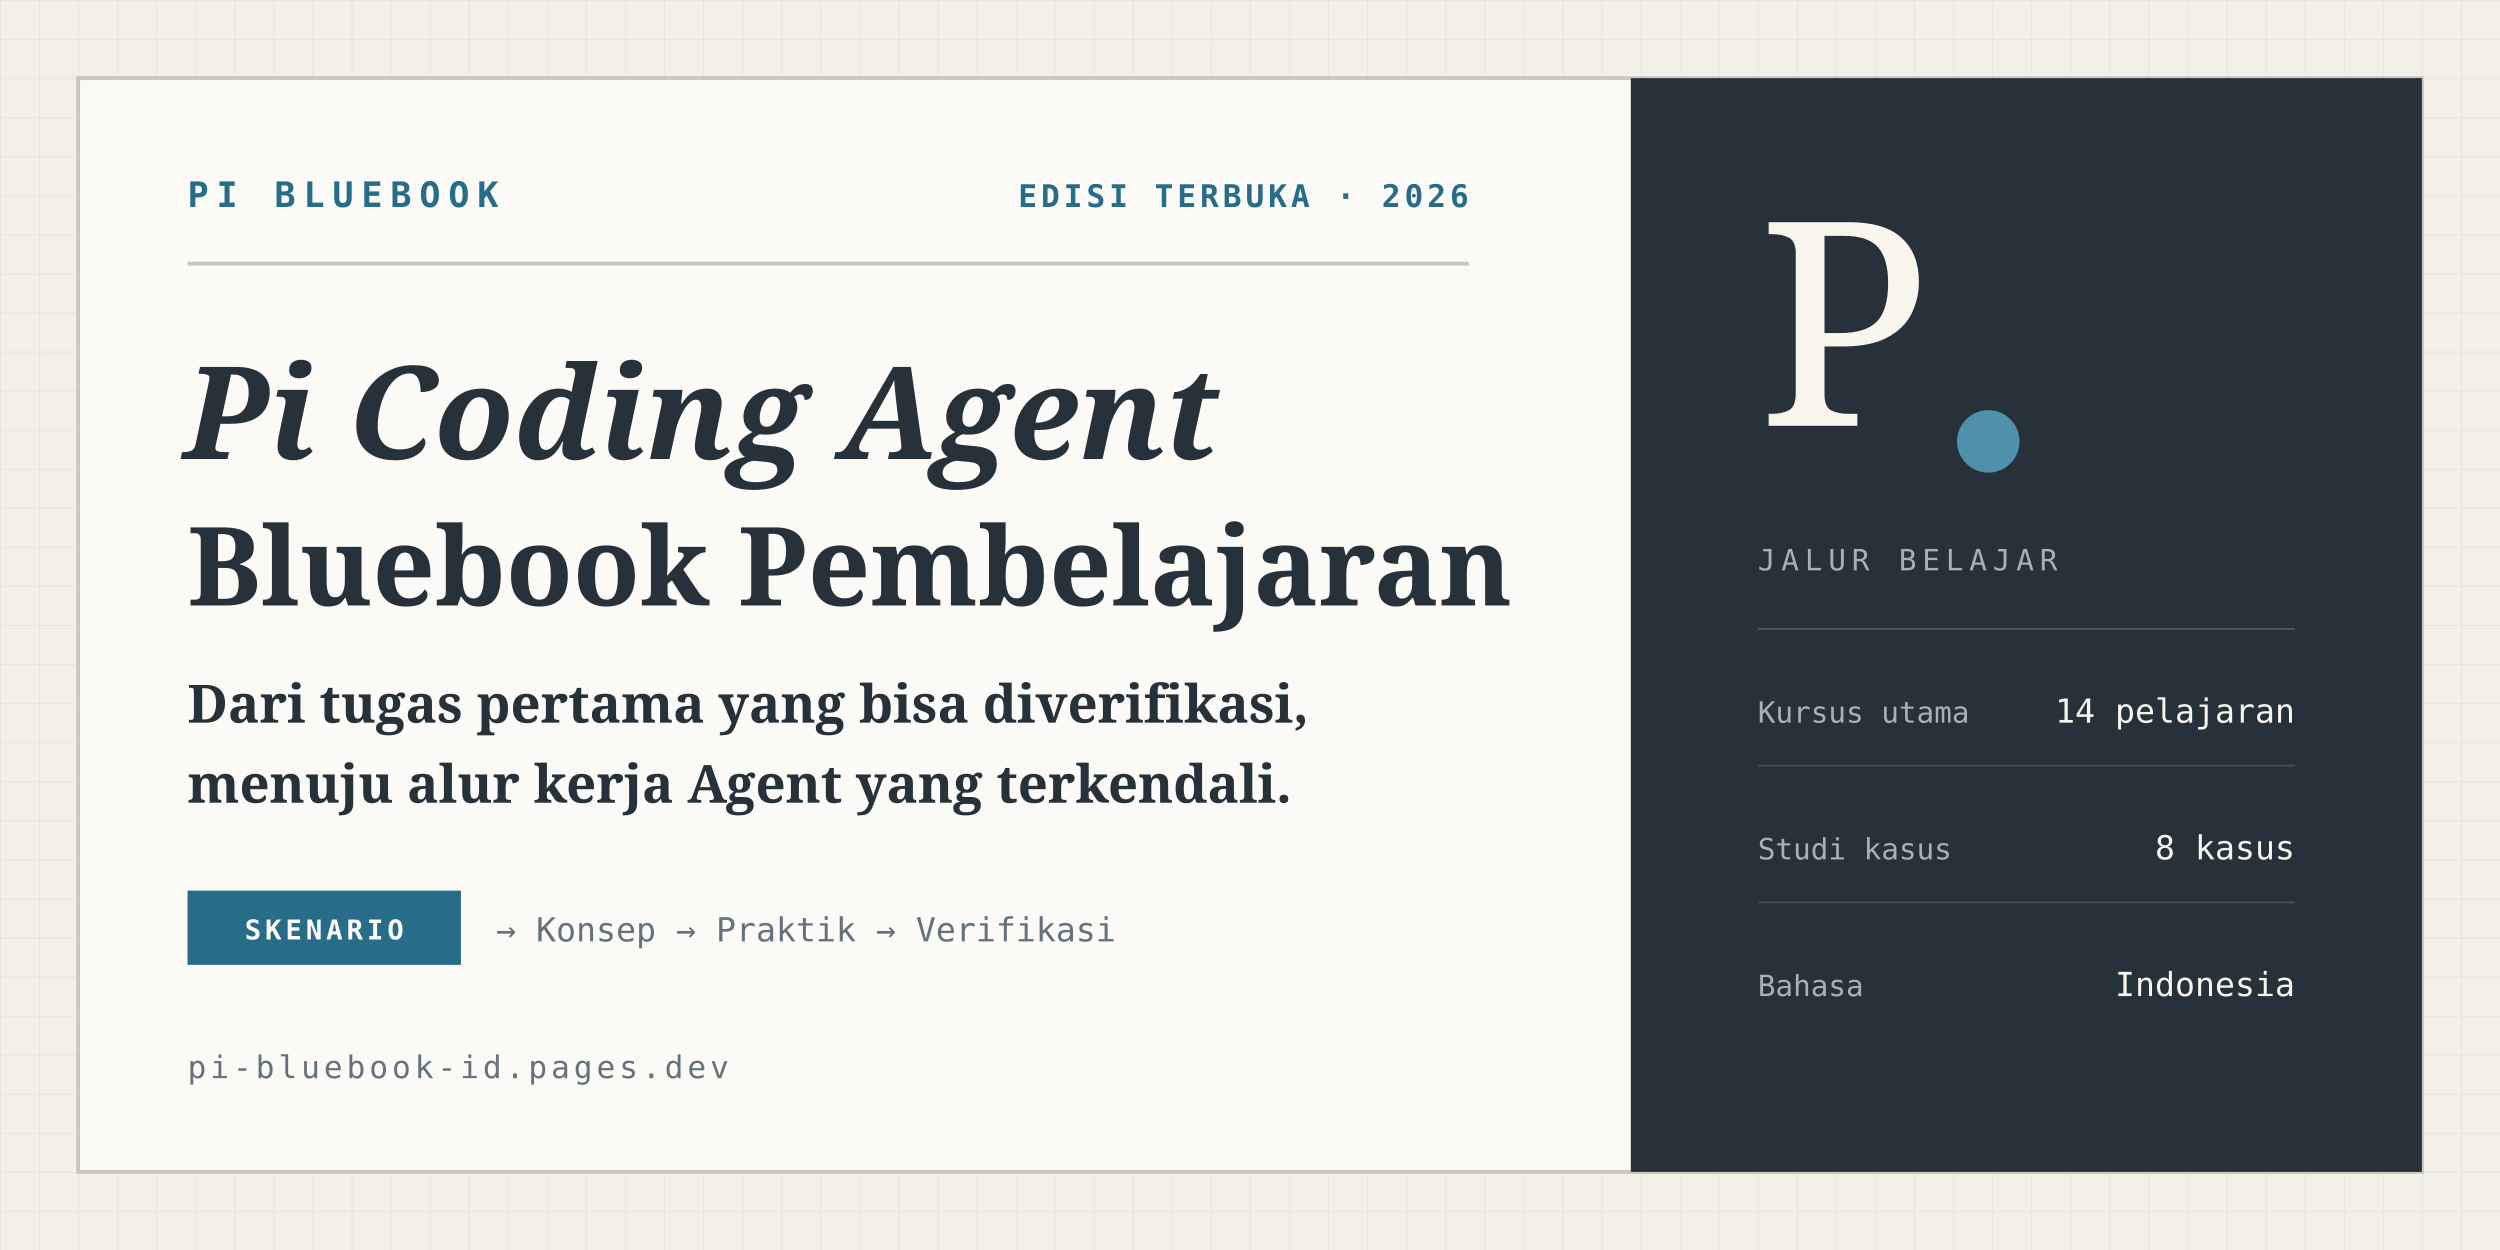
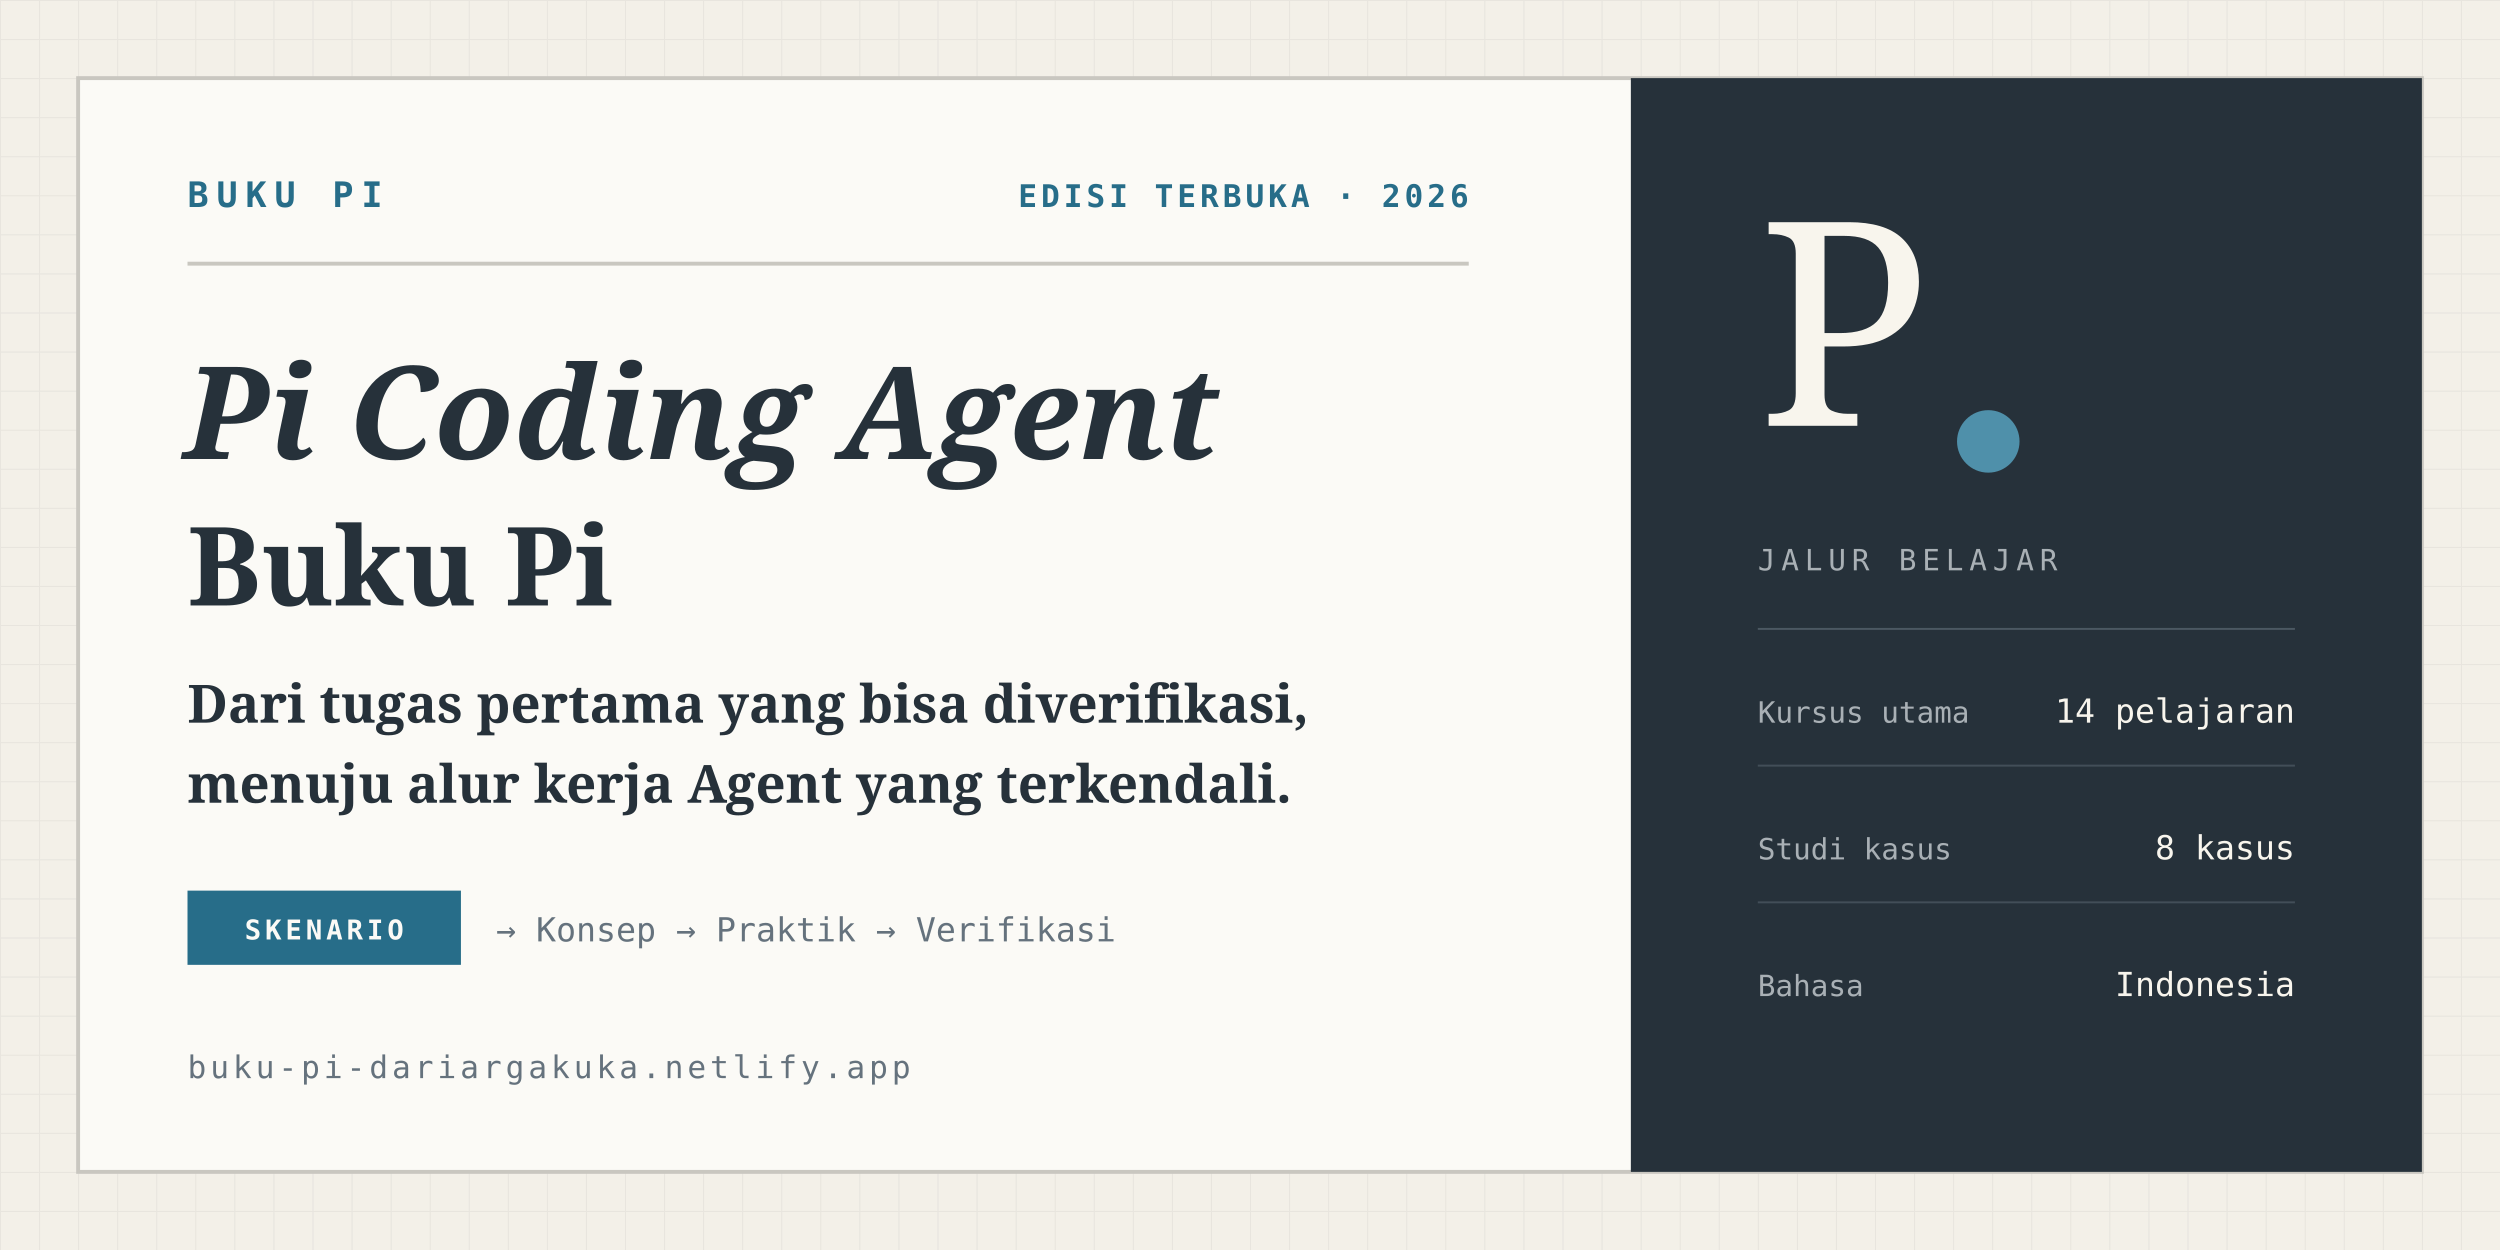
<svg xmlns="http://www.w3.org/2000/svg" width="1280" height="640" viewBox="0 0 1280 640" role="img" aria-labelledby="title desc">
  <defs>
    <pattern id="grid" width="20" height="20" patternUnits="userSpaceOnUse">
      <path d="M20 0H0V20" fill="none" stroke="#26313a" stroke-opacity=".055" stroke-width="1" />
    </pattern>
  </defs>
  <rect width="1280" height="640" fill="#f3f0e8" />
  <rect width="1280" height="640" fill="url(#grid)" />
  <rect x="40" y="40" width="1200" height="560" fill="#fbfaf6" stroke="#c9c7c0" stroke-width="2" />
  <rect x="835" y="40" width="405" height="560" fill="#26313a" />
-   <text x="96" y="106" fill="#276d89" font-family="SFMono-Regular, Menlo, monospace" font-size="18" font-weight="700" letter-spacing="4">PI BLUEBOOK</text>
+   <text x="96" y="106" fill="#276d89" font-family="SFMono-Regular, Menlo, monospace" font-size="18" font-weight="700" letter-spacing="4">BUKU PI</text>
  <text x="752" y="106" fill="#276d89" font-family="SFMono-Regular, Menlo, monospace" font-size="16" font-weight="700" text-anchor="end" letter-spacing="2">EDISI TERBUKA · 2026</text>
  <line x1="96" y1="135" x2="752" y2="135" stroke="#c9c7c0" stroke-width="2" />
  <text x="94" y="235" fill="#26313a" font-family="Iowan Old Style, Baskerville, Georgia, serif" font-size="66" font-style="italic" font-weight="600">Pi Coding Agent</text>
-   <text x="96" y="310" fill="#26313a" font-family="Iowan Old Style, Baskerville, Georgia, serif" font-size="56" font-weight="600">Bluebook Pembelajaran</text>
+   <text x="96" y="310" fill="#26313a" font-family="Iowan Old Style, Baskerville, Georgia, serif" font-size="56" font-weight="600">Buku Pi</text>
  <text x="96" y="370" fill="#26313a" font-family="Iowan Old Style, Baskerville, Georgia, serif" font-size="27" font-weight="600">Dari tugas pertama yang bisa diverifikasi,</text>
  <text x="96" y="411" fill="#26313a" font-family="Iowan Old Style, Baskerville, Georgia, serif" font-size="27" font-weight="600">menuju alur kerja Agent yang terkendali.</text>
  <rect x="96" y="456" width="140" height="38" fill="#276d89" />
  <text x="166" y="481" fill="#fbfaf6" font-family="SFMono-Regular, Menlo, monospace" font-size="14" font-weight="700" text-anchor="middle" letter-spacing="2">SKENARIO</text>
  <text x="254" y="482" fill="#65727d" font-family="SFMono-Regular, Menlo, monospace" font-size="17">→ Konsep → Praktik → Verifikasi</text>
-   <text x="96" y="552" fill="#65727d" font-family="SFMono-Regular, Menlo, monospace" font-size="16" letter-spacing="2">pi-bluebook-id.pages.dev</text>
+   <text x="96" y="552" fill="#65727d" font-family="SFMono-Regular, Menlo, monospace" font-size="16" letter-spacing="2">buku-pi-dariargakuka.netlify.app</text>
  <text x="900" y="218" fill="#f8f5ed" font-family="Iowan Old Style, Baskerville, serif" font-size="146">P</text>
  <circle cx="1018" cy="226" r="16" fill="#4f90aa" />
  <text x="900" y="292" fill="#a9b0b5" font-family="SFMono-Regular, Menlo, monospace" font-size="15" letter-spacing="3">JALUR BELAJAR</text>
  <line x1="900" y1="322" x2="1175" y2="322" stroke="#65727d" stroke-opacity=".6" />
  <text x="900" y="370" fill="#a9b0b5" font-family="SFMono-Regular, Menlo, monospace" font-size="15">Kursus utama</text>
  <text x="1175" y="370" fill="#f8f5ed" font-family="SFMono-Regular, Menlo, monospace" font-size="17" text-anchor="end">14 pelajaran</text>
  <line x1="900" y1="392" x2="1175" y2="392" stroke="#65727d" stroke-opacity=".45" />
  <text x="900" y="440" fill="#a9b0b5" font-family="SFMono-Regular, Menlo, monospace" font-size="15">Studi kasus</text>
  <text x="1175" y="440" fill="#f8f5ed" font-family="SFMono-Regular, Menlo, monospace" font-size="17" text-anchor="end">8 kasus</text>
  <line x1="900" y1="462" x2="1175" y2="462" stroke="#65727d" stroke-opacity=".45" />
  <text x="900" y="510" fill="#a9b0b5" font-family="SFMono-Regular, Menlo, monospace" font-size="15">Bahasa</text>
  <text x="1175" y="510" fill="#f8f5ed" font-family="SFMono-Regular, Menlo, monospace" font-size="17" text-anchor="end">Indonesia</text>
</svg>
